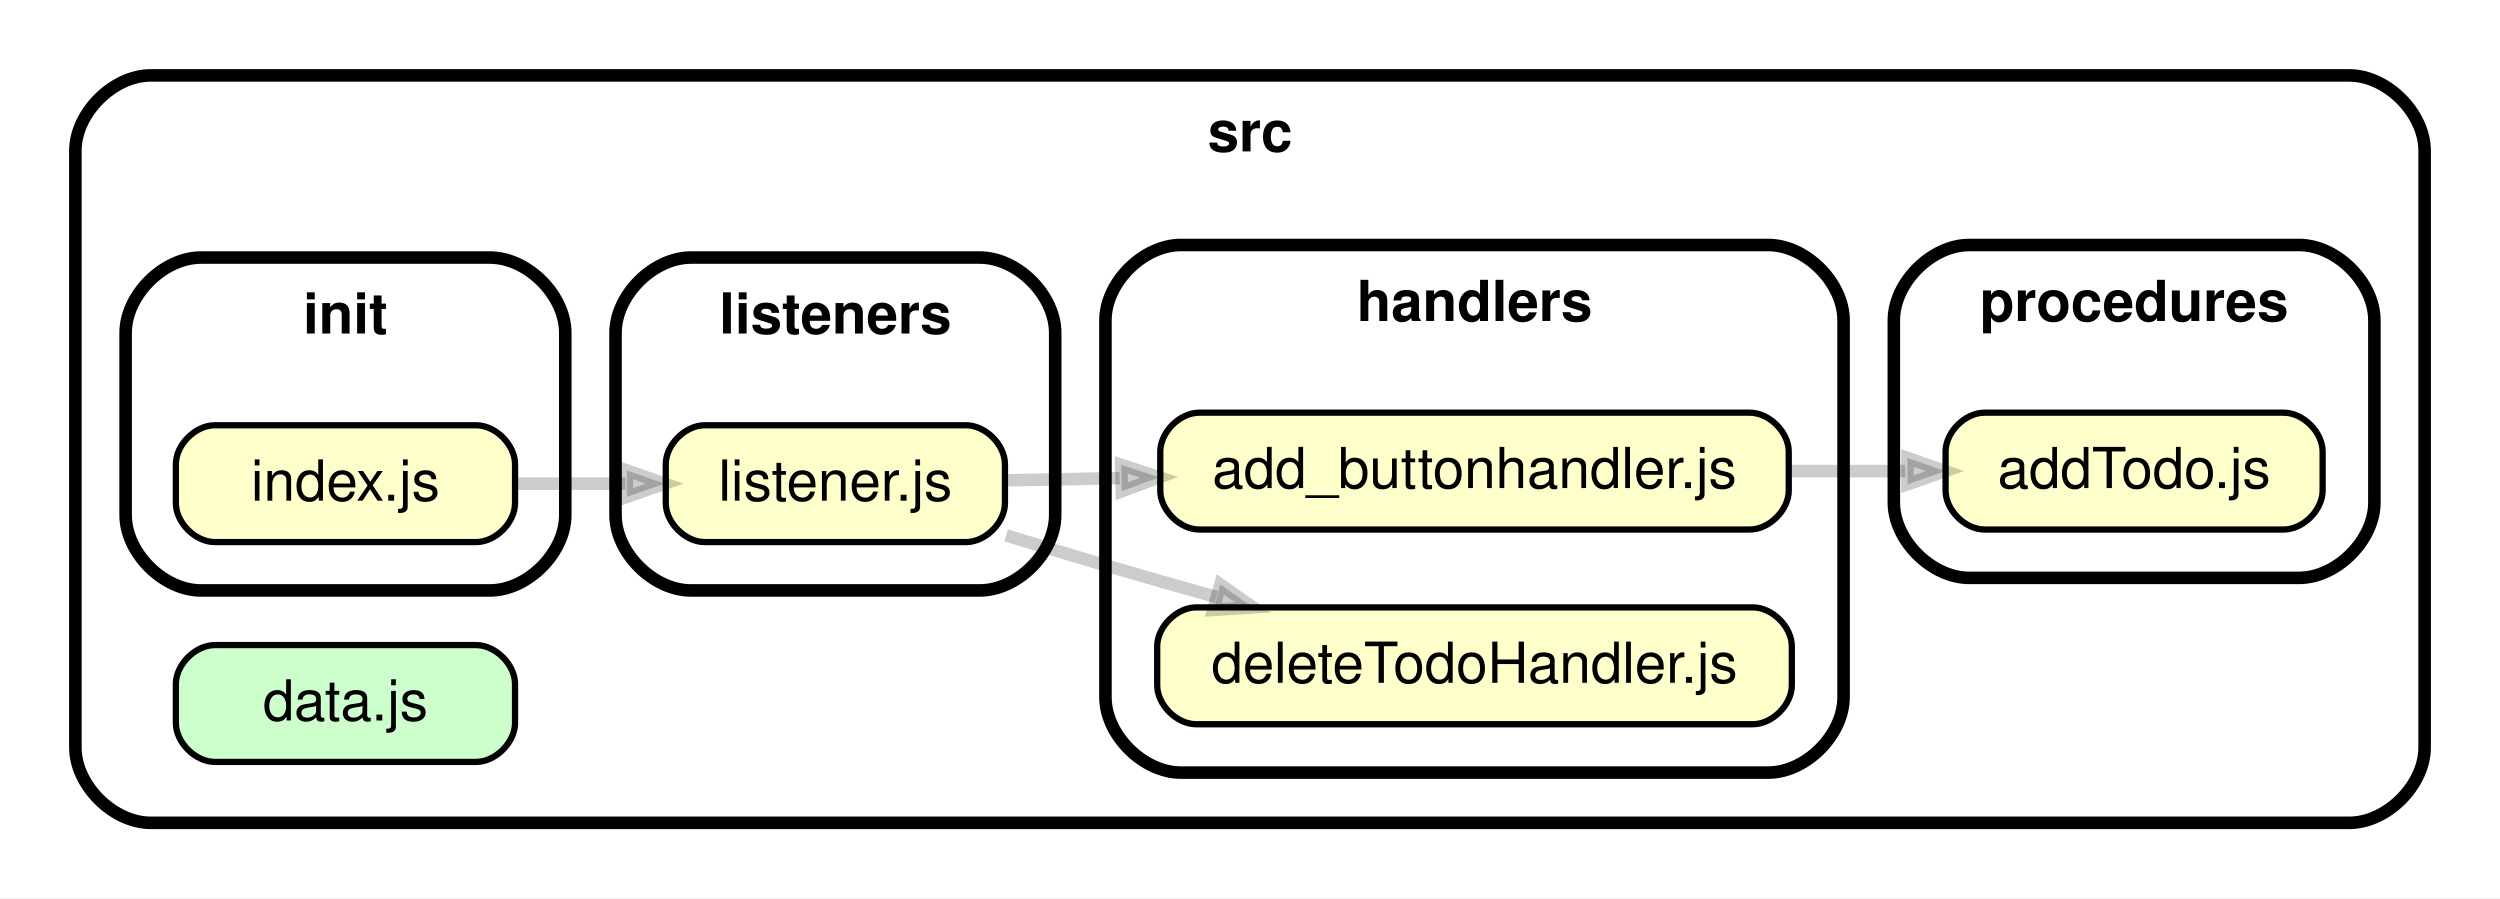
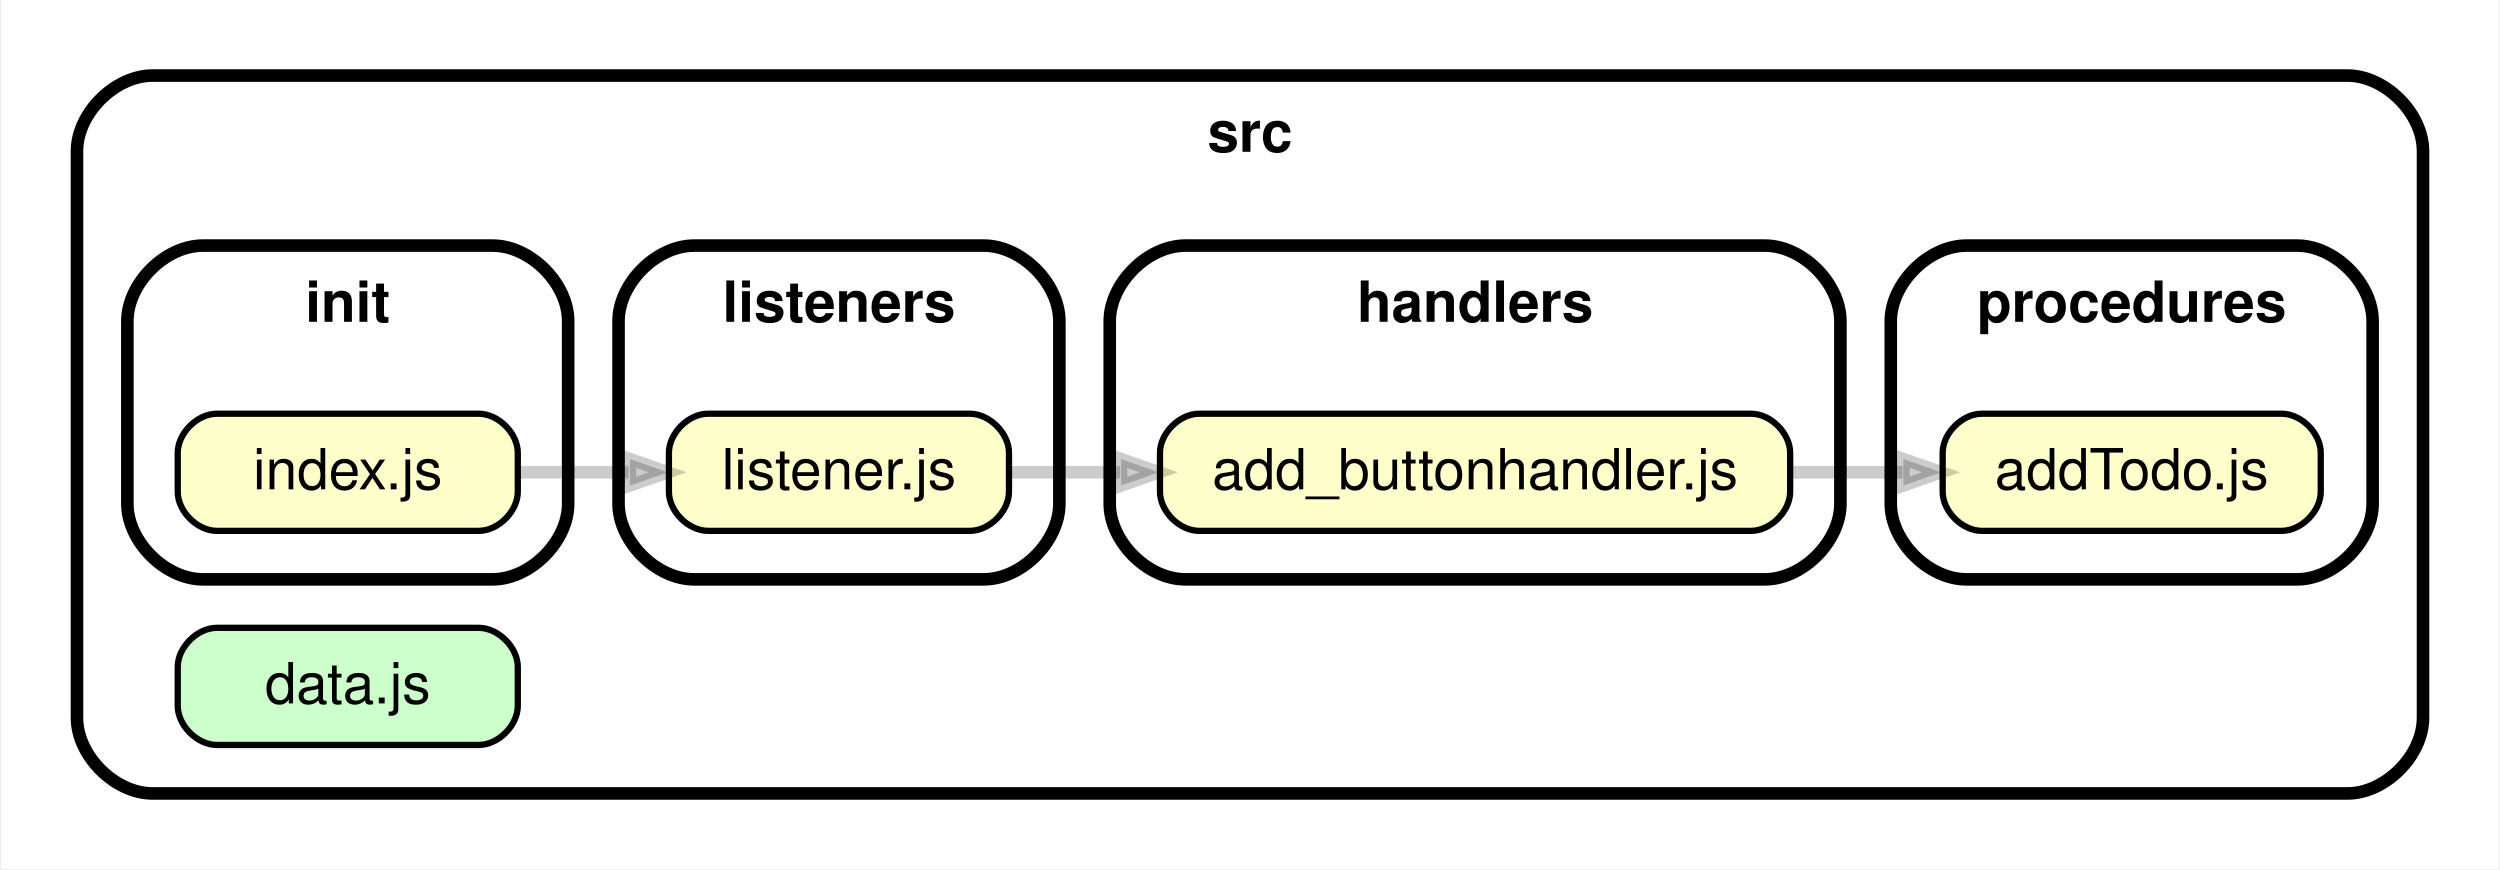
- <svg xmlns="http://www.w3.org/2000/svg" xmlns:xlink="http://www.w3.org/1999/xlink" width="398pt" height="143pt" viewBox="0.00 0.00 398.03 143.00">
-   <g id="graph0" class="graph" transform="scale(1 1) rotate(0) translate(4 139)">
-     <polygon fill="white" stroke="transparent" points="-4,4 -4,-139 394.03,-139 394.03,4 -4,4" />
+ <svg xmlns="http://www.w3.org/2000/svg" xmlns:xlink="http://www.w3.org/1999/xlink" width="397pt" height="138pt" viewBox="0.00 0.00 396.55 138.00">
+   <g id="graph0" class="graph" transform="scale(1 1) rotate(0) translate(4 134)">
+     <polygon fill="white" stroke="transparent" points="-4,4 -4,-134 392.55,-134 392.55,4 -4,4" />
    <g id="clust1" class="cluster">
-       <path fill="#ffffff" stroke="black" stroke-width="2" d="M20,-8C20,-8 370.03,-8 370.03,-8 376.03,-8 382.03,-14 382.03,-20 382.03,-20 382.03,-115 382.03,-115 382.03,-121 376.03,-127 370.03,-127 370.03,-127 20,-127 20,-127 14,-127 8,-121 8,-115 8,-115 8,-20 8,-20 8,-14 14,-8 20,-8" />
-       <text text-anchor="middle" x="195.02" y="-114.9" font-family="Helvetica,sans-Serif" font-weight="bold" font-size="9.00">src</text>
+       <path fill="#ffffff" stroke="black" stroke-width="2" d="M20,-8C20,-8 368.55,-8 368.55,-8 374.55,-8 380.55,-14 380.55,-20 380.55,-20 380.55,-110 380.55,-110 380.55,-116 374.55,-122 368.55,-122 368.55,-122 20,-122 20,-122 14,-122 8,-116 8,-110 8,-110 8,-20 8,-20 8,-14 14,-8 20,-8" />
+       <text text-anchor="middle" x="194.27" y="-109.9" font-family="Helvetica,sans-Serif" font-weight="bold" font-size="9.00">src</text>
    </g>
    <g id="clust2" class="cluster">
-       <path fill="#ffffff" stroke="black" stroke-width="2" d="M184,-16C184,-16 277.52,-16 277.52,-16 283.52,-16 289.52,-22 289.52,-28 289.52,-28 289.52,-88 289.52,-88 289.52,-94 283.52,-100 277.52,-100 277.52,-100 184,-100 184,-100 178,-100 172,-94 172,-88 172,-88 172,-28 172,-28 172,-22 178,-16 184,-16" />
-       <text text-anchor="middle" x="230.76" y="-87.9" font-family="Helvetica,sans-Serif" font-weight="bold" font-size="9.00">handlers</text>
+       <path fill="#ffffff" stroke="black" stroke-width="2" d="M184,-42C184,-42 276.03,-42 276.03,-42 282.03,-42 288.03,-48 288.03,-54 288.03,-54 288.03,-83 288.03,-83 288.03,-89 282.03,-95 276.03,-95 276.03,-95 184,-95 184,-95 178,-95 172,-89 172,-83 172,-83 172,-54 172,-54 172,-48 178,-42 184,-42" />
+       <text text-anchor="middle" x="230.02" y="-82.9" font-family="Helvetica,sans-Serif" font-weight="bold" font-size="9.00">handlers</text>
    </g>
    <g id="clust3" class="cluster">
-       <path fill="#ffffff" stroke="black" stroke-width="2" d="M28,-45C28,-45 74,-45 74,-45 80,-45 86,-51 86,-57 86,-57 86,-86 86,-86 86,-92 80,-98 74,-98 74,-98 28,-98 28,-98 22,-98 16,-92 16,-86 16,-86 16,-57 16,-57 16,-51 22,-45 28,-45" />
-       <text text-anchor="middle" x="51" y="-85.9" font-family="Helvetica,sans-Serif" font-weight="bold" font-size="9.00">init</text>
+       <path fill="#ffffff" stroke="black" stroke-width="2" d="M28,-42C28,-42 74,-42 74,-42 80,-42 86,-48 86,-54 86,-54 86,-83 86,-83 86,-89 80,-95 74,-95 74,-95 28,-95 28,-95 22,-95 16,-89 16,-83 16,-83 16,-54 16,-54 16,-48 22,-42 28,-42" />
+       <text text-anchor="middle" x="51" y="-82.9" font-family="Helvetica,sans-Serif" font-weight="bold" font-size="9.00">init</text>
    </g>
    <g id="clust4" class="cluster">
-       <path fill="#ffffff" stroke="black" stroke-width="2" d="M106,-45C106,-45 152,-45 152,-45 158,-45 164,-51 164,-57 164,-57 164,-86 164,-86 164,-92 158,-98 152,-98 152,-98 106,-98 106,-98 100,-98 94,-92 94,-86 94,-86 94,-57 94,-57 94,-51 100,-45 106,-45" />
-       <text text-anchor="middle" x="129" y="-85.9" font-family="Helvetica,sans-Serif" font-weight="bold" font-size="9.00">listeners</text>
+       <path fill="#ffffff" stroke="black" stroke-width="2" d="M106,-42C106,-42 152,-42 152,-42 158,-42 164,-48 164,-54 164,-54 164,-83 164,-83 164,-89 158,-95 152,-95 152,-95 106,-95 106,-95 100,-95 94,-89 94,-83 94,-83 94,-54 94,-54 94,-48 100,-42 106,-42" />
+       <text text-anchor="middle" x="129" y="-82.9" font-family="Helvetica,sans-Serif" font-weight="bold" font-size="9.00">listeners</text>
    </g>
    <g id="clust5" class="cluster">
-       <path fill="#ffffff" stroke="black" stroke-width="2" d="M309.52,-47C309.52,-47 362.03,-47 362.03,-47 368.03,-47 374.03,-53 374.03,-59 374.03,-59 374.03,-88 374.03,-88 374.03,-94 368.03,-100 362.03,-100 362.03,-100 309.52,-100 309.52,-100 303.52,-100 297.52,-94 297.52,-88 297.52,-88 297.52,-59 297.52,-59 297.52,-53 303.52,-47 309.52,-47" />
-       <text text-anchor="middle" x="335.78" y="-87.9" font-family="Helvetica,sans-Serif" font-weight="bold" font-size="9.00">procedures</text>
+       <path fill="#ffffff" stroke="black" stroke-width="2" d="M308.03,-42C308.03,-42 360.55,-42 360.55,-42 366.55,-42 372.55,-48 372.55,-54 372.55,-54 372.55,-83 372.55,-83 372.55,-89 366.55,-95 360.55,-95 360.55,-95 308.03,-95 308.03,-95 302.03,-95 296.03,-89 296.03,-83 296.03,-83 296.03,-54 296.03,-54 296.03,-48 302.03,-42 308.03,-42" />
+       <text text-anchor="middle" x="334.29" y="-82.9" font-family="Helvetica,sans-Serif" font-weight="bold" font-size="9.00">procedures</text>
    </g>
    <g id="node1" class="node">
      <g id="a_node1">
        <a xlink:href="../src/data.js" xlink:title="data.js">
-           <path fill="#ccffcc" stroke="black" d="M71.8,-36.3C71.8,-36.3 30.2,-36.3 30.2,-36.3 27.1,-36.3 24,-33.2 24,-30.1 24,-30.1 24,-23.9 24,-23.9 24,-20.8 27.1,-17.7 30.2,-17.7 30.2,-17.7 71.8,-17.7 71.8,-17.7 74.9,-17.7 78,-20.8 78,-23.9 78,-23.9 78,-30.1 78,-30.1 78,-33.2 74.9,-36.3 71.8,-36.3" />
-           <text text-anchor="middle" x="51" y="-24.3" font-family="Helvetica,sans-Serif" font-size="9.00">data.js</text>
+           <path fill="#ccffcc" stroke="black" d="M71.8,-34.3C71.8,-34.3 30.2,-34.3 30.2,-34.3 27.1,-34.3 24,-31.2 24,-28.1 24,-28.1 24,-21.9 24,-21.9 24,-18.8 27.1,-15.7 30.2,-15.7 30.2,-15.7 71.8,-15.7 71.8,-15.7 74.9,-15.7 78,-18.8 78,-21.9 78,-21.9 78,-28.1 78,-28.1 78,-31.2 74.9,-34.3 71.8,-34.3" />
+           <text text-anchor="middle" x="51" y="-22.3" font-family="Helvetica,sans-Serif" font-size="9.00">data.js</text>
        </a>
      </g>
    </g>
    <g id="node2" class="node">
      <g id="a_node2">
        <a xlink:href="../src/handlers/add_buttonhandler.js" xlink:title="add_buttonhandler.js">
-           <path fill="#ffffcc" stroke="black" d="M274.59,-73.3C274.59,-73.3 186.93,-73.3 186.93,-73.3 183.83,-73.3 180.73,-70.2 180.73,-67.1 180.73,-67.1 180.73,-60.9 180.73,-60.9 180.73,-57.8 183.83,-54.7 186.93,-54.7 186.93,-54.7 274.59,-54.7 274.59,-54.7 277.69,-54.7 280.79,-57.8 280.79,-60.9 280.79,-60.9 280.79,-67.1 280.79,-67.1 280.79,-70.2 277.69,-73.3 274.59,-73.3" />
-           <text text-anchor="middle" x="230.76" y="-61.3" font-family="Helvetica,sans-Serif" font-size="9.00">add_buttonhandler.js</text>
+           <path fill="#ffffcc" stroke="black" d="M273.85,-68.3C273.85,-68.3 186.18,-68.3 186.18,-68.3 183.08,-68.3 179.98,-65.2 179.98,-62.1 179.98,-62.1 179.98,-55.9 179.98,-55.9 179.98,-52.8 183.08,-49.7 186.18,-49.7 186.18,-49.7 273.85,-49.7 273.85,-49.7 276.95,-49.7 280.05,-52.8 280.05,-55.9 280.05,-55.9 280.05,-62.1 280.05,-62.1 280.05,-65.2 276.95,-68.3 273.85,-68.3" />
+           <text text-anchor="middle" x="230.02" y="-56.3" font-family="Helvetica,sans-Serif" font-size="9.00">add_buttonhandler.js</text>
        </a>
      </g>
    </g>
    <g id="node3" class="node">
      <g id="a_node3">
        <a xlink:href="../src/procedures/addTodo.js" xlink:title="addTodo.js">
-           <path fill="#ffffcc" stroke="black" d="M359.59,-73.3C359.59,-73.3 311.96,-73.3 311.96,-73.3 308.86,-73.3 305.76,-70.2 305.76,-67.1 305.76,-67.1 305.76,-60.9 305.76,-60.9 305.76,-57.8 308.86,-54.7 311.96,-54.7 311.96,-54.7 359.59,-54.7 359.59,-54.7 362.69,-54.7 365.79,-57.8 365.79,-60.9 365.79,-60.9 365.79,-67.1 365.79,-67.1 365.79,-70.2 362.69,-73.3 359.59,-73.3" />
-           <text text-anchor="middle" x="335.78" y="-61.3" font-family="Helvetica,sans-Serif" font-size="9.00">addTodo.js</text>
+           <path fill="#ffffcc" stroke="black" d="M358.11,-68.3C358.11,-68.3 310.48,-68.3 310.48,-68.3 307.37,-68.3 304.27,-65.2 304.27,-62.1 304.27,-62.1 304.27,-55.9 304.27,-55.9 304.27,-52.8 307.37,-49.7 310.48,-49.7 310.48,-49.7 358.11,-49.7 358.11,-49.7 361.21,-49.7 364.31,-52.8 364.31,-55.9 364.31,-55.9 364.31,-62.1 364.31,-62.1 364.31,-65.2 361.21,-68.3 358.11,-68.3" />
+           <text text-anchor="middle" x="334.29" y="-56.3" font-family="Helvetica,sans-Serif" font-size="9.00">addTodo.js</text>
        </a>
      </g>
    </g>
    <g id="edge1" class="edge">
-       <path fill="none" stroke="#000000" stroke-width="2" stroke-opacity="0.2" d="M280.85,-64C287.1,-64 293.38,-64 299.35,-64" />
-       <polygon fill="#000000" fill-opacity="0.2" stroke="#000000" stroke-width="2" stroke-opacity="0.2" points="299.69,-66.1 305.69,-64 299.69,-61.9 299.69,-66.1" />
+       <path fill="none" stroke="#000000" stroke-width="2" stroke-opacity="0.2" d="M280.06,-59C286.08,-59 292.14,-59 297.91,-59" />
+       <polygon fill="#000000" fill-opacity="0.2" stroke="#000000" stroke-width="2" stroke-opacity="0.2" points="298.03,-61.1 304.03,-59 298.03,-56.9 298.03,-61.1" />
    </g>
    <g id="node4" class="node">
      <g id="a_node4">
-         <a xlink:href="../src/handlers/deleteTodoHandler.js" xlink:title="deleteTodoHandler.js">
-           <path fill="#ffffcc" stroke="black" d="M275.08,-42.3C275.08,-42.3 186.44,-42.3 186.44,-42.3 183.34,-42.3 180.24,-39.2 180.24,-36.1 180.24,-36.1 180.24,-29.9 180.24,-29.9 180.24,-26.8 183.34,-23.7 186.44,-23.7 186.44,-23.7 275.08,-23.7 275.08,-23.7 278.18,-23.7 281.28,-26.8 281.28,-29.9 281.28,-29.9 281.28,-36.1 281.28,-36.1 281.28,-39.2 278.18,-42.3 275.08,-42.3" />
-           <text text-anchor="middle" x="230.76" y="-30.3" font-family="Helvetica,sans-Serif" font-size="9.00">deleteTodoHandler.js</text>
+         <a xlink:href="../src/init/index.js" xlink:title="index.js">
+           <path fill="#ffffcc" stroke="black" d="M71.8,-68.3C71.8,-68.3 30.2,-68.3 30.2,-68.3 27.1,-68.3 24,-65.2 24,-62.1 24,-62.1 24,-55.9 24,-55.9 24,-52.8 27.1,-49.7 30.2,-49.7 30.2,-49.7 71.8,-49.7 71.8,-49.7 74.9,-49.7 78,-52.8 78,-55.9 78,-55.9 78,-62.1 78,-62.1 78,-65.2 74.9,-68.3 71.8,-68.3" />
+           <text text-anchor="middle" x="51" y="-56.3" font-family="Helvetica,sans-Serif" font-size="9.00">index.js</text>
        </a>
      </g>
    </g>
    <g id="node5" class="node">
      <g id="a_node5">
-         <a xlink:href="../src/init/index.js" xlink:title="index.js">
-           <path fill="#ffffcc" stroke="black" d="M71.8,-71.3C71.8,-71.3 30.2,-71.3 30.2,-71.3 27.1,-71.3 24,-68.2 24,-65.1 24,-65.1 24,-58.9 24,-58.9 24,-55.8 27.1,-52.7 30.2,-52.7 30.2,-52.7 71.8,-52.7 71.8,-52.7 74.9,-52.7 78,-55.8 78,-58.9 78,-58.9 78,-65.1 78,-65.1 78,-68.2 74.9,-71.3 71.8,-71.3" />
-           <text text-anchor="middle" x="51" y="-59.3" font-family="Helvetica,sans-Serif" font-size="9.00">index.js</text>
-         </a>
-       </g>
-     </g>
-     <g id="node6" class="node">
-       <g id="a_node6">
        <a xlink:href="../src/listeners/listener.js" xlink:title="listener.js">
-           <path fill="#ffffcc" stroke="black" d="M149.8,-71.3C149.8,-71.3 108.2,-71.3 108.2,-71.3 105.1,-71.3 102,-68.2 102,-65.1 102,-65.1 102,-58.9 102,-58.9 102,-55.8 105.1,-52.7 108.2,-52.7 108.2,-52.7 149.8,-52.7 149.8,-52.7 152.9,-52.7 156,-55.8 156,-58.9 156,-58.9 156,-65.1 156,-65.1 156,-68.2 152.9,-71.3 149.8,-71.3" />
-           <text text-anchor="middle" x="129" y="-59.3" font-family="Helvetica,sans-Serif" font-size="9.00">listener.js</text>
+           <path fill="#ffffcc" stroke="black" d="M149.8,-68.3C149.8,-68.3 108.2,-68.3 108.2,-68.3 105.1,-68.3 102,-65.2 102,-62.1 102,-62.1 102,-55.9 102,-55.9 102,-52.8 105.1,-49.7 108.2,-49.7 108.2,-49.7 149.8,-49.7 149.8,-49.7 152.9,-49.7 156,-52.8 156,-55.9 156,-55.9 156,-62.1 156,-62.1 156,-65.2 152.9,-68.3 149.8,-68.3" />
+           <text text-anchor="middle" x="129" y="-56.3" font-family="Helvetica,sans-Serif" font-size="9.00">listener.js</text>
        </a>
      </g>
    </g>
    <g id="edge2" class="edge">
-       <path fill="none" stroke="#000000" stroke-width="2" stroke-opacity="0.2" d="M78.15,-62C83.77,-62 89.76,-62 95.58,-62" />
-       <polygon fill="#000000" fill-opacity="0.2" stroke="#000000" stroke-width="2" stroke-opacity="0.2" points="95.8,-64.1 101.8,-62 95.8,-59.9 95.8,-64.1" />
+       <path fill="none" stroke="#000000" stroke-width="2" stroke-opacity="0.2" d="M78.15,-59C83.77,-59 89.76,-59 95.58,-59" />
+       <polygon fill="#000000" fill-opacity="0.2" stroke="#000000" stroke-width="2" stroke-opacity="0.2" points="95.8,-61.1 101.8,-59 95.8,-56.9 95.8,-61.1" />
    </g>
    <g id="edge3" class="edge">
-       <path fill="none" stroke="#000000" stroke-width="2" stroke-opacity="0.2" d="M156.21,-62.53C161.84,-62.64 167.99,-62.76 174.26,-62.89" />
-       <polygon fill="#000000" fill-opacity="0.2" stroke="#000000" stroke-width="2" stroke-opacity="0.2" points="174.52,-64.99 180.56,-63.01 174.6,-60.79 174.52,-64.99" />
-     </g>
-     <g id="edge4" class="edge">
-       <path fill="none" stroke="#000000" stroke-width="2" stroke-opacity="0.2" d="M156.18,-53.77C161.41,-52.16 166.87,-50.5 172,-49 177.69,-47.33 183.71,-45.61 189.63,-43.95" />
-       <polygon fill="#000000" fill-opacity="0.2" stroke="#000000" stroke-width="2" stroke-opacity="0.2" points="190.29,-45.94 195.5,-42.31 189.16,-41.9 190.29,-45.94" />
+       <path fill="none" stroke="#000000" stroke-width="2" stroke-opacity="0.2" d="M156.02,-59C161.52,-59 167.52,-59 173.65,-59" />
+       <polygon fill="#000000" fill-opacity="0.2" stroke="#000000" stroke-width="2" stroke-opacity="0.2" points="173.8,-61.1 179.8,-59 173.8,-56.9 173.8,-61.1" />
    </g>
  </g>
</svg>
